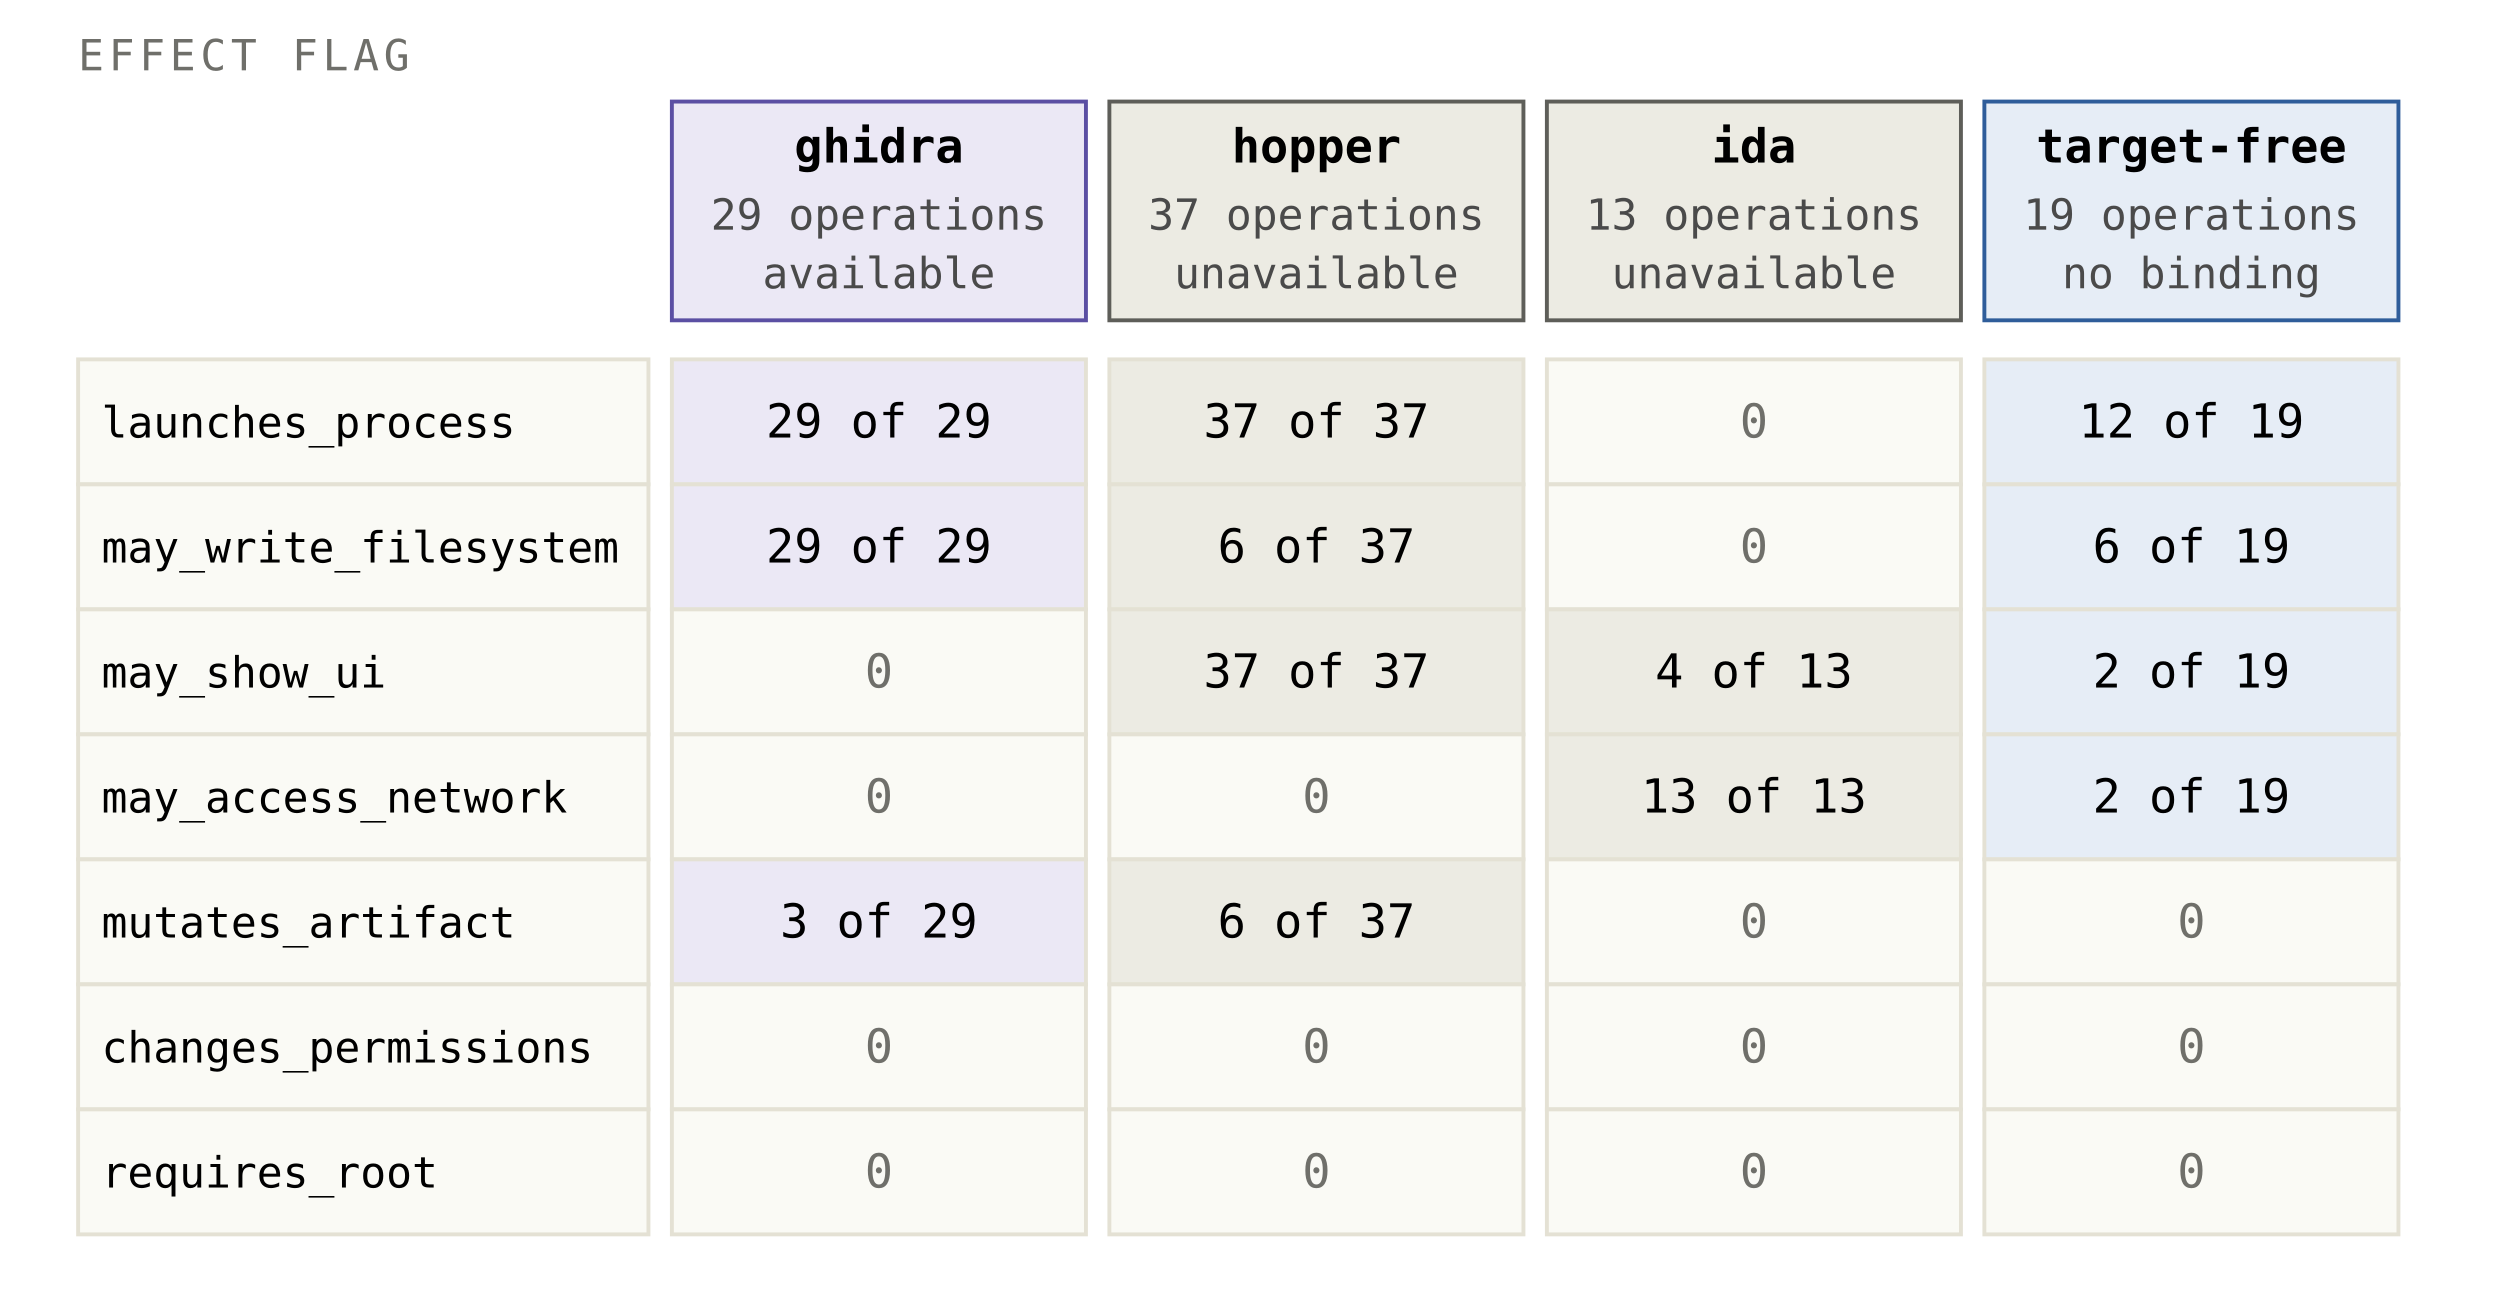
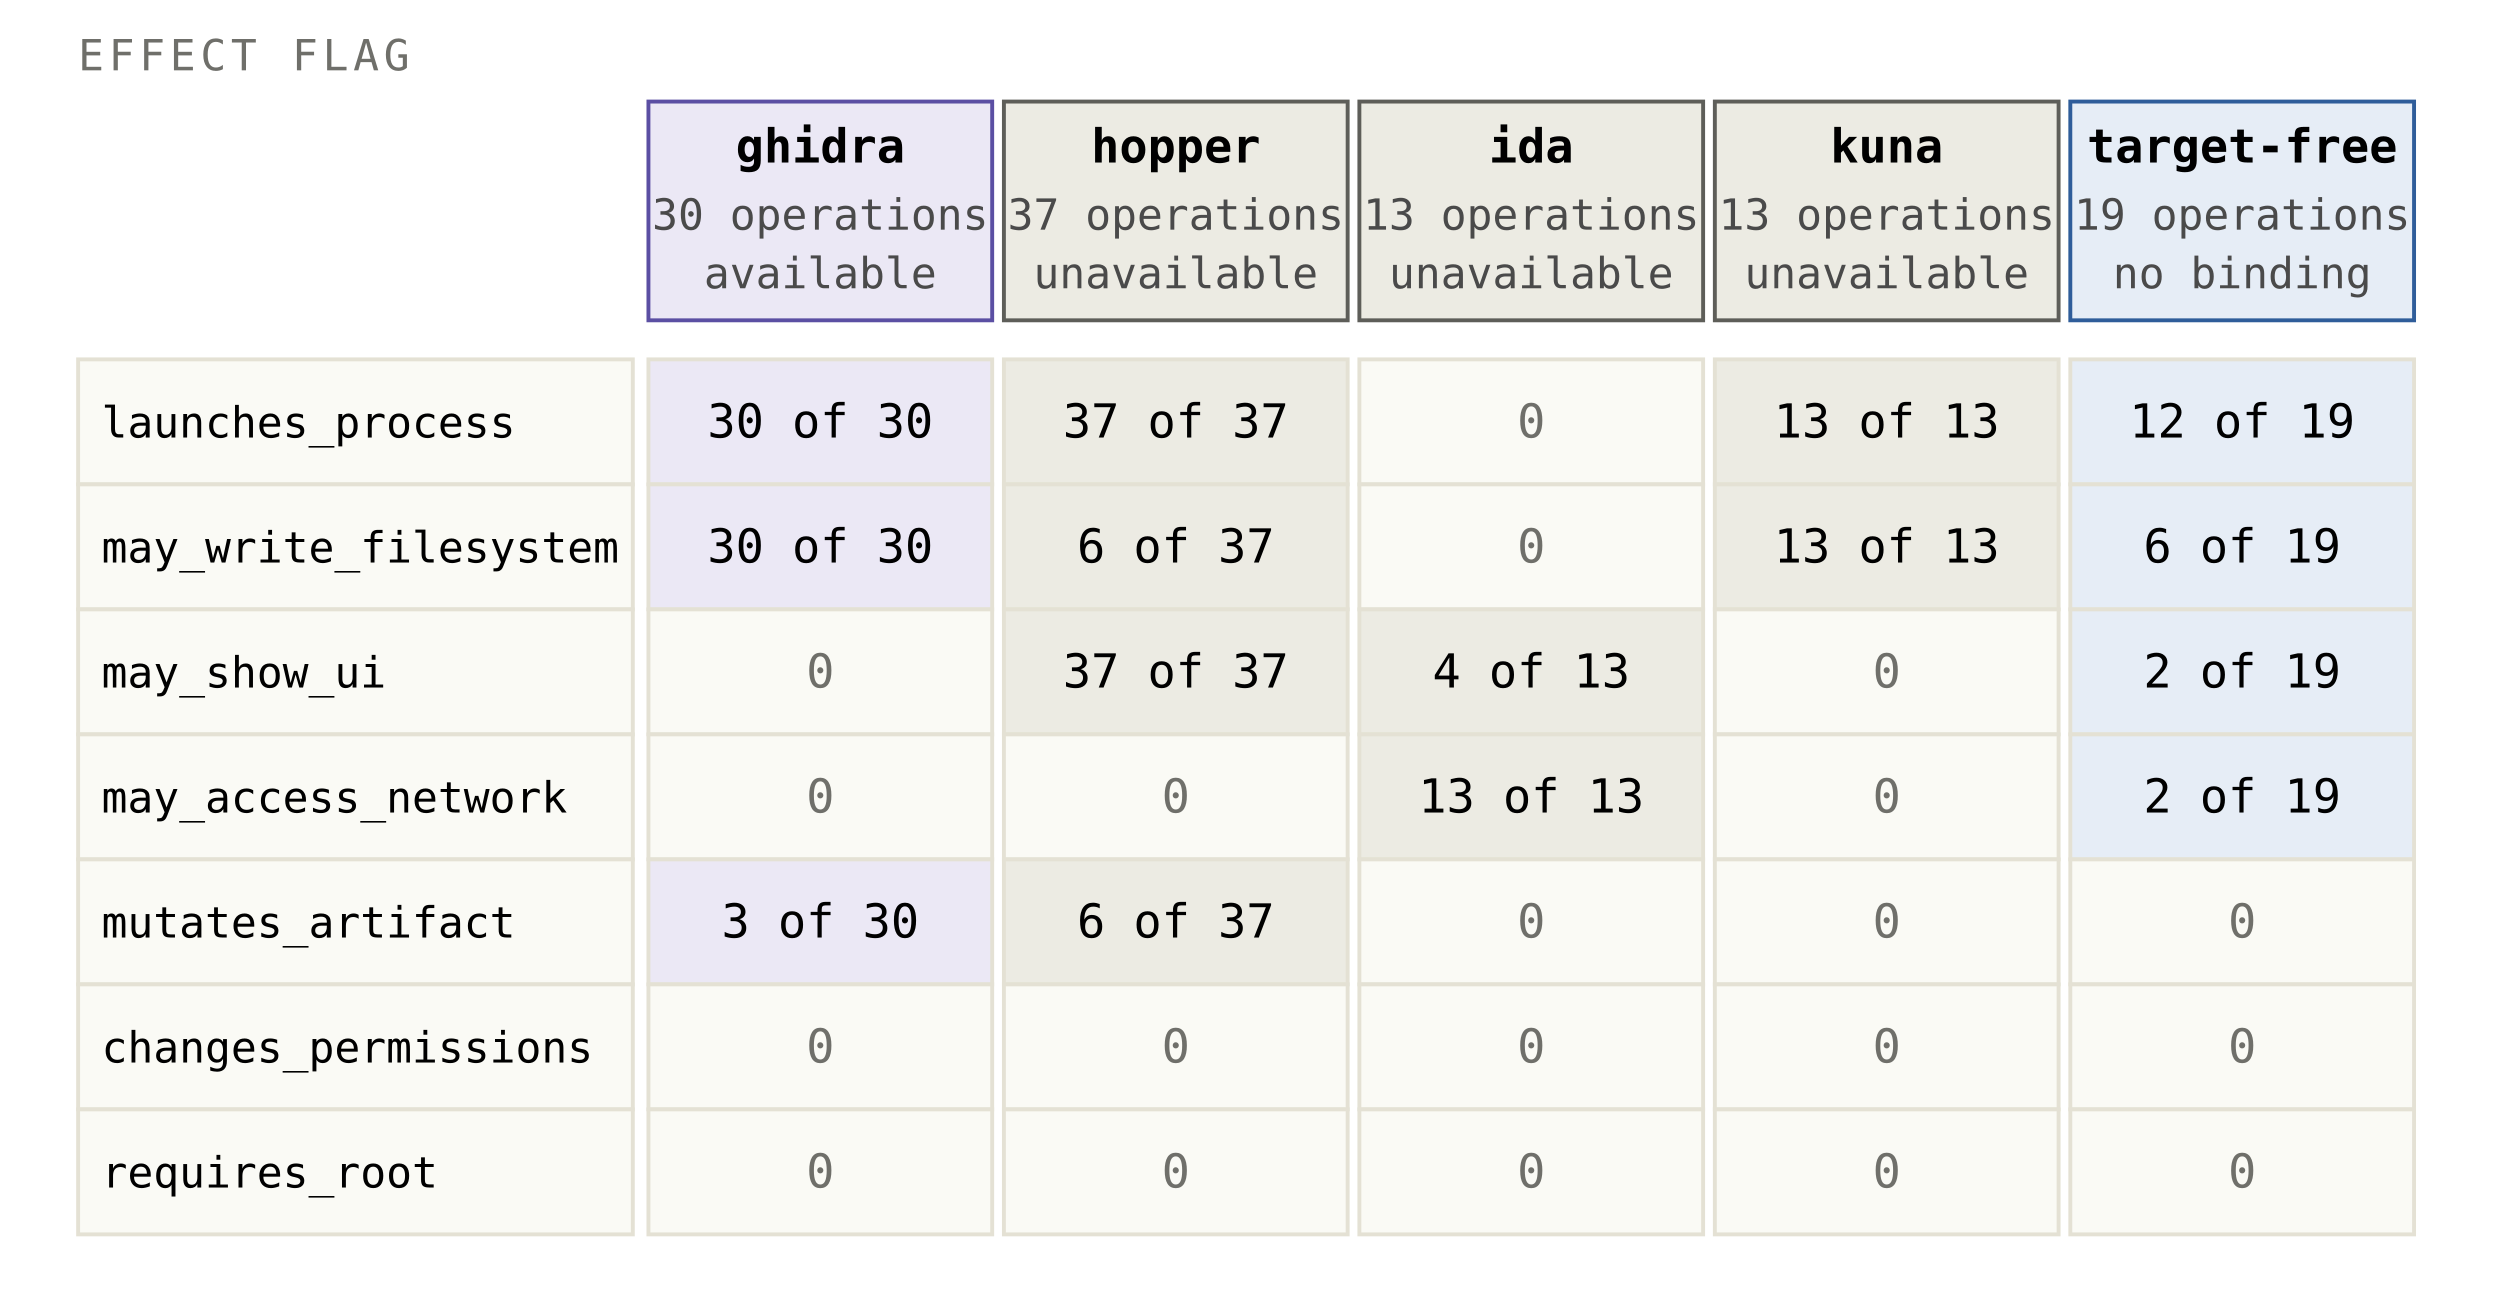
<svg xmlns="http://www.w3.org/2000/svg" viewBox="0 0 640 330" role="img" aria-labelledby="fig-2-4-title fig-2-4-desc" font-family="JetBrains Mono, ui-monospace, monospace">
  <text x="20" y="18" font-size="11" letter-spacing="1.2" fill="var(--m-ink-mute, #6f6f6a)">EFFECT FLAG</text>
-   <rect x="172" y="26" width="106" height="56" fill="var(--m-violet-fill, #ebe8f5)" stroke="var(--m-violet-ink, #5b4fa3)" />
-   <text x="225" y="41.6" font-size="12" text-anchor="middle" font-weight="700">ghidra</text>
-   <text x="225" y="58.8" font-size="11" text-anchor="middle" class="m-serif" fill="var(--m-ink-soft, #4a4a4a)">29 operations</text>
-   <text x="225" y="73.8" font-size="11" text-anchor="middle" class="m-serif" fill="var(--m-ink-soft, #4a4a4a)">available</text>
-   <rect x="284" y="26" width="106" height="56" fill="var(--m-grey-fill, #ecebe3)" stroke="var(--m-grey-ink, #5e5e59)" />
-   <text x="337" y="41.6" font-size="12" text-anchor="middle" font-weight="700">hopper</text>
-   <text x="337" y="58.8" font-size="11" text-anchor="middle" class="m-serif" fill="var(--m-ink-soft, #4a4a4a)">37 operations</text>
-   <text x="337" y="73.8" font-size="11" text-anchor="middle" class="m-serif" fill="var(--m-ink-soft, #4a4a4a)">unavailable</text>
-   <rect x="396" y="26" width="106" height="56" fill="var(--m-grey-fill, #ecebe3)" stroke="var(--m-grey-ink, #5e5e59)" />
-   <text x="449" y="41.6" font-size="12" text-anchor="middle" font-weight="700">ida</text>
-   <text x="449" y="58.8" font-size="11" text-anchor="middle" class="m-serif" fill="var(--m-ink-soft, #4a4a4a)">13 operations</text>
-   <text x="449" y="73.8" font-size="11" text-anchor="middle" class="m-serif" fill="var(--m-ink-soft, #4a4a4a)">unavailable</text>
-   <rect x="508" y="26" width="106" height="56" fill="var(--m-blue-fill, #e6edf6)" stroke="var(--m-blue-ink, #2f5d9a)" />
-   <text x="561" y="41.6" font-size="12" text-anchor="middle" font-weight="700">target-free</text>
-   <text x="561" y="58.8" font-size="11" text-anchor="middle" class="m-serif" fill="var(--m-ink-soft, #4a4a4a)">19 operations</text>
-   <text x="561" y="73.8" font-size="11" text-anchor="middle" class="m-serif" fill="var(--m-ink-soft, #4a4a4a)">no binding</text>
-   <rect x="20" y="92" width="146" height="32" fill="var(--m-paper, #fafaf5)" stroke="var(--m-panel-edge, #e4e1d4)" />
+   <rect x="166" y="26" width="88" height="56" fill="var(--m-violet-fill, #ebe8f5)" stroke="var(--m-violet-ink, #5b4fa3)" />
+   <text x="210" y="41.6" font-size="12" text-anchor="middle" font-weight="700">ghidra</text>
+   <text x="210" y="58.8" font-size="11" text-anchor="middle" class="m-serif" fill="var(--m-ink-soft, #4a4a4a)">30 operations</text>
+   <text x="210" y="73.8" font-size="11" text-anchor="middle" class="m-serif" fill="var(--m-ink-soft, #4a4a4a)">available</text>
+   <rect x="257" y="26" width="88" height="56" fill="var(--m-grey-fill, #ecebe3)" stroke="var(--m-grey-ink, #5e5e59)" />
+   <text x="301" y="41.6" font-size="12" text-anchor="middle" font-weight="700">hopper</text>
+   <text x="301" y="58.8" font-size="11" text-anchor="middle" class="m-serif" fill="var(--m-ink-soft, #4a4a4a)">37 operations</text>
+   <text x="301" y="73.8" font-size="11" text-anchor="middle" class="m-serif" fill="var(--m-ink-soft, #4a4a4a)">unavailable</text>
+   <rect x="348" y="26" width="88" height="56" fill="var(--m-grey-fill, #ecebe3)" stroke="var(--m-grey-ink, #5e5e59)" />
+   <text x="392" y="41.6" font-size="12" text-anchor="middle" font-weight="700">ida</text>
+   <text x="392" y="58.8" font-size="11" text-anchor="middle" class="m-serif" fill="var(--m-ink-soft, #4a4a4a)">13 operations</text>
+   <text x="392" y="73.8" font-size="11" text-anchor="middle" class="m-serif" fill="var(--m-ink-soft, #4a4a4a)">unavailable</text>
+   <rect x="439" y="26" width="88" height="56" fill="var(--m-grey-fill, #ecebe3)" stroke="var(--m-grey-ink, #5e5e59)" />
+   <text x="483" y="41.6" font-size="12" text-anchor="middle" font-weight="700">kuna</text>
+   <text x="483" y="58.8" font-size="11" text-anchor="middle" class="m-serif" fill="var(--m-ink-soft, #4a4a4a)">13 operations</text>
+   <text x="483" y="73.8" font-size="11" text-anchor="middle" class="m-serif" fill="var(--m-ink-soft, #4a4a4a)">unavailable</text>
+   <rect x="530" y="26" width="88" height="56" fill="var(--m-blue-fill, #e6edf6)" stroke="var(--m-blue-ink, #2f5d9a)" />
+   <text x="574" y="41.6" font-size="12" text-anchor="middle" font-weight="700">target-free</text>
+   <text x="574" y="58.8" font-size="11" text-anchor="middle" class="m-serif" fill="var(--m-ink-soft, #4a4a4a)">19 operations</text>
+   <text x="574" y="73.8" font-size="11" text-anchor="middle" class="m-serif" fill="var(--m-ink-soft, #4a4a4a)">no binding</text>
+   <rect x="20" y="92" width="142" height="32" fill="var(--m-paper, #fafaf5)" stroke="var(--m-panel-edge, #e4e1d4)" />
  <text x="26" y="112" font-size="11">launches_process</text>
-   <rect x="172" y="92" width="106" height="32" fill="var(--m-violet-fill, #ebe8f5)" stroke="var(--m-panel-edge, #e4e1d4)" />
-   <text x="225" y="112" font-size="12" text-anchor="middle">29 of 29</text>
-   <rect x="284" y="92" width="106" height="32" fill="var(--m-grey-fill, #ecebe3)" stroke="var(--m-panel-edge, #e4e1d4)" />
-   <text x="337" y="112" font-size="12" text-anchor="middle">37 of 37</text>
-   <rect x="396" y="92" width="106" height="32" fill="var(--m-paper, #fafaf5)" stroke="var(--m-panel-edge, #e4e1d4)" />
-   <text x="449" y="112" font-size="12" text-anchor="middle" fill="var(--m-ink-mute, #6f6f6a)">0</text>
-   <rect x="508" y="92" width="106" height="32" fill="var(--m-blue-fill, #e6edf6)" stroke="var(--m-panel-edge, #e4e1d4)" />
-   <text x="561" y="112" font-size="12" text-anchor="middle">12 of 19</text>
-   <rect x="20" y="124" width="146" height="32" fill="var(--m-paper, #fafaf5)" stroke="var(--m-panel-edge, #e4e1d4)" />
+   <rect x="166" y="92" width="88" height="32" fill="var(--m-violet-fill, #ebe8f5)" stroke="var(--m-panel-edge, #e4e1d4)" />
+   <text x="210" y="112" font-size="12" text-anchor="middle">30 of 30</text>
+   <rect x="257" y="92" width="88" height="32" fill="var(--m-grey-fill, #ecebe3)" stroke="var(--m-panel-edge, #e4e1d4)" />
+   <text x="301" y="112" font-size="12" text-anchor="middle">37 of 37</text>
+   <rect x="348" y="92" width="88" height="32" fill="var(--m-paper, #fafaf5)" stroke="var(--m-panel-edge, #e4e1d4)" />
+   <text x="392" y="112" font-size="12" text-anchor="middle" fill="var(--m-ink-mute, #6f6f6a)">0</text>
+   <rect x="439" y="92" width="88" height="32" fill="var(--m-grey-fill, #ecebe3)" stroke="var(--m-panel-edge, #e4e1d4)" />
+   <text x="483" y="112" font-size="12" text-anchor="middle">13 of 13</text>
+   <rect x="530" y="92" width="88" height="32" fill="var(--m-blue-fill, #e6edf6)" stroke="var(--m-panel-edge, #e4e1d4)" />
+   <text x="574" y="112" font-size="12" text-anchor="middle">12 of 19</text>
+   <rect x="20" y="124" width="142" height="32" fill="var(--m-paper, #fafaf5)" stroke="var(--m-panel-edge, #e4e1d4)" />
  <text x="26" y="144" font-size="11">may_write_filesystem</text>
-   <rect x="172" y="124" width="106" height="32" fill="var(--m-violet-fill, #ebe8f5)" stroke="var(--m-panel-edge, #e4e1d4)" />
-   <text x="225" y="144" font-size="12" text-anchor="middle">29 of 29</text>
-   <rect x="284" y="124" width="106" height="32" fill="var(--m-grey-fill, #ecebe3)" stroke="var(--m-panel-edge, #e4e1d4)" />
-   <text x="337" y="144" font-size="12" text-anchor="middle">6 of 37</text>
-   <rect x="396" y="124" width="106" height="32" fill="var(--m-paper, #fafaf5)" stroke="var(--m-panel-edge, #e4e1d4)" />
-   <text x="449" y="144" font-size="12" text-anchor="middle" fill="var(--m-ink-mute, #6f6f6a)">0</text>
-   <rect x="508" y="124" width="106" height="32" fill="var(--m-blue-fill, #e6edf6)" stroke="var(--m-panel-edge, #e4e1d4)" />
-   <text x="561" y="144" font-size="12" text-anchor="middle">6 of 19</text>
-   <rect x="20" y="156" width="146" height="32" fill="var(--m-paper, #fafaf5)" stroke="var(--m-panel-edge, #e4e1d4)" />
+   <rect x="166" y="124" width="88" height="32" fill="var(--m-violet-fill, #ebe8f5)" stroke="var(--m-panel-edge, #e4e1d4)" />
+   <text x="210" y="144" font-size="12" text-anchor="middle">30 of 30</text>
+   <rect x="257" y="124" width="88" height="32" fill="var(--m-grey-fill, #ecebe3)" stroke="var(--m-panel-edge, #e4e1d4)" />
+   <text x="301" y="144" font-size="12" text-anchor="middle">6 of 37</text>
+   <rect x="348" y="124" width="88" height="32" fill="var(--m-paper, #fafaf5)" stroke="var(--m-panel-edge, #e4e1d4)" />
+   <text x="392" y="144" font-size="12" text-anchor="middle" fill="var(--m-ink-mute, #6f6f6a)">0</text>
+   <rect x="439" y="124" width="88" height="32" fill="var(--m-grey-fill, #ecebe3)" stroke="var(--m-panel-edge, #e4e1d4)" />
+   <text x="483" y="144" font-size="12" text-anchor="middle">13 of 13</text>
+   <rect x="530" y="124" width="88" height="32" fill="var(--m-blue-fill, #e6edf6)" stroke="var(--m-panel-edge, #e4e1d4)" />
+   <text x="574" y="144" font-size="12" text-anchor="middle">6 of 19</text>
+   <rect x="20" y="156" width="142" height="32" fill="var(--m-paper, #fafaf5)" stroke="var(--m-panel-edge, #e4e1d4)" />
  <text x="26" y="176" font-size="11">may_show_ui</text>
-   <rect x="172" y="156" width="106" height="32" fill="var(--m-paper, #fafaf5)" stroke="var(--m-panel-edge, #e4e1d4)" />
-   <text x="225" y="176" font-size="12" text-anchor="middle" fill="var(--m-ink-mute, #6f6f6a)">0</text>
-   <rect x="284" y="156" width="106" height="32" fill="var(--m-grey-fill, #ecebe3)" stroke="var(--m-panel-edge, #e4e1d4)" />
-   <text x="337" y="176" font-size="12" text-anchor="middle">37 of 37</text>
-   <rect x="396" y="156" width="106" height="32" fill="var(--m-grey-fill, #ecebe3)" stroke="var(--m-panel-edge, #e4e1d4)" />
-   <text x="449" y="176" font-size="12" text-anchor="middle">4 of 13</text>
-   <rect x="508" y="156" width="106" height="32" fill="var(--m-blue-fill, #e6edf6)" stroke="var(--m-panel-edge, #e4e1d4)" />
-   <text x="561" y="176" font-size="12" text-anchor="middle">2 of 19</text>
-   <rect x="20" y="188" width="146" height="32" fill="var(--m-paper, #fafaf5)" stroke="var(--m-panel-edge, #e4e1d4)" />
+   <rect x="166" y="156" width="88" height="32" fill="var(--m-paper, #fafaf5)" stroke="var(--m-panel-edge, #e4e1d4)" />
+   <text x="210" y="176" font-size="12" text-anchor="middle" fill="var(--m-ink-mute, #6f6f6a)">0</text>
+   <rect x="257" y="156" width="88" height="32" fill="var(--m-grey-fill, #ecebe3)" stroke="var(--m-panel-edge, #e4e1d4)" />
+   <text x="301" y="176" font-size="12" text-anchor="middle">37 of 37</text>
+   <rect x="348" y="156" width="88" height="32" fill="var(--m-grey-fill, #ecebe3)" stroke="var(--m-panel-edge, #e4e1d4)" />
+   <text x="392" y="176" font-size="12" text-anchor="middle">4 of 13</text>
+   <rect x="439" y="156" width="88" height="32" fill="var(--m-paper, #fafaf5)" stroke="var(--m-panel-edge, #e4e1d4)" />
+   <text x="483" y="176" font-size="12" text-anchor="middle" fill="var(--m-ink-mute, #6f6f6a)">0</text>
+   <rect x="530" y="156" width="88" height="32" fill="var(--m-blue-fill, #e6edf6)" stroke="var(--m-panel-edge, #e4e1d4)" />
+   <text x="574" y="176" font-size="12" text-anchor="middle">2 of 19</text>
+   <rect x="20" y="188" width="142" height="32" fill="var(--m-paper, #fafaf5)" stroke="var(--m-panel-edge, #e4e1d4)" />
  <text x="26" y="208" font-size="11">may_access_network</text>
-   <rect x="172" y="188" width="106" height="32" fill="var(--m-paper, #fafaf5)" stroke="var(--m-panel-edge, #e4e1d4)" />
-   <text x="225" y="208" font-size="12" text-anchor="middle" fill="var(--m-ink-mute, #6f6f6a)">0</text>
-   <rect x="284" y="188" width="106" height="32" fill="var(--m-paper, #fafaf5)" stroke="var(--m-panel-edge, #e4e1d4)" />
-   <text x="337" y="208" font-size="12" text-anchor="middle" fill="var(--m-ink-mute, #6f6f6a)">0</text>
-   <rect x="396" y="188" width="106" height="32" fill="var(--m-grey-fill, #ecebe3)" stroke="var(--m-panel-edge, #e4e1d4)" />
-   <text x="449" y="208" font-size="12" text-anchor="middle">13 of 13</text>
-   <rect x="508" y="188" width="106" height="32" fill="var(--m-blue-fill, #e6edf6)" stroke="var(--m-panel-edge, #e4e1d4)" />
-   <text x="561" y="208" font-size="12" text-anchor="middle">2 of 19</text>
-   <rect x="20" y="220" width="146" height="32" fill="var(--m-paper, #fafaf5)" stroke="var(--m-panel-edge, #e4e1d4)" />
+   <rect x="166" y="188" width="88" height="32" fill="var(--m-paper, #fafaf5)" stroke="var(--m-panel-edge, #e4e1d4)" />
+   <text x="210" y="208" font-size="12" text-anchor="middle" fill="var(--m-ink-mute, #6f6f6a)">0</text>
+   <rect x="257" y="188" width="88" height="32" fill="var(--m-paper, #fafaf5)" stroke="var(--m-panel-edge, #e4e1d4)" />
+   <text x="301" y="208" font-size="12" text-anchor="middle" fill="var(--m-ink-mute, #6f6f6a)">0</text>
+   <rect x="348" y="188" width="88" height="32" fill="var(--m-grey-fill, #ecebe3)" stroke="var(--m-panel-edge, #e4e1d4)" />
+   <text x="392" y="208" font-size="12" text-anchor="middle">13 of 13</text>
+   <rect x="439" y="188" width="88" height="32" fill="var(--m-paper, #fafaf5)" stroke="var(--m-panel-edge, #e4e1d4)" />
+   <text x="483" y="208" font-size="12" text-anchor="middle" fill="var(--m-ink-mute, #6f6f6a)">0</text>
+   <rect x="530" y="188" width="88" height="32" fill="var(--m-blue-fill, #e6edf6)" stroke="var(--m-panel-edge, #e4e1d4)" />
+   <text x="574" y="208" font-size="12" text-anchor="middle">2 of 19</text>
+   <rect x="20" y="220" width="142" height="32" fill="var(--m-paper, #fafaf5)" stroke="var(--m-panel-edge, #e4e1d4)" />
  <text x="26" y="240" font-size="11">mutates_artifact</text>
-   <rect x="172" y="220" width="106" height="32" fill="var(--m-violet-fill, #ebe8f5)" stroke="var(--m-panel-edge, #e4e1d4)" />
-   <text x="225" y="240" font-size="12" text-anchor="middle">3 of 29</text>
-   <rect x="284" y="220" width="106" height="32" fill="var(--m-grey-fill, #ecebe3)" stroke="var(--m-panel-edge, #e4e1d4)" />
-   <text x="337" y="240" font-size="12" text-anchor="middle">6 of 37</text>
-   <rect x="396" y="220" width="106" height="32" fill="var(--m-paper, #fafaf5)" stroke="var(--m-panel-edge, #e4e1d4)" />
-   <text x="449" y="240" font-size="12" text-anchor="middle" fill="var(--m-ink-mute, #6f6f6a)">0</text>
-   <rect x="508" y="220" width="106" height="32" fill="var(--m-paper, #fafaf5)" stroke="var(--m-panel-edge, #e4e1d4)" />
-   <text x="561" y="240" font-size="12" text-anchor="middle" fill="var(--m-ink-mute, #6f6f6a)">0</text>
-   <rect x="20" y="252" width="146" height="32" fill="var(--m-paper, #fafaf5)" stroke="var(--m-panel-edge, #e4e1d4)" />
+   <rect x="166" y="220" width="88" height="32" fill="var(--m-violet-fill, #ebe8f5)" stroke="var(--m-panel-edge, #e4e1d4)" />
+   <text x="210" y="240" font-size="12" text-anchor="middle">3 of 30</text>
+   <rect x="257" y="220" width="88" height="32" fill="var(--m-grey-fill, #ecebe3)" stroke="var(--m-panel-edge, #e4e1d4)" />
+   <text x="301" y="240" font-size="12" text-anchor="middle">6 of 37</text>
+   <rect x="348" y="220" width="88" height="32" fill="var(--m-paper, #fafaf5)" stroke="var(--m-panel-edge, #e4e1d4)" />
+   <text x="392" y="240" font-size="12" text-anchor="middle" fill="var(--m-ink-mute, #6f6f6a)">0</text>
+   <rect x="439" y="220" width="88" height="32" fill="var(--m-paper, #fafaf5)" stroke="var(--m-panel-edge, #e4e1d4)" />
+   <text x="483" y="240" font-size="12" text-anchor="middle" fill="var(--m-ink-mute, #6f6f6a)">0</text>
+   <rect x="530" y="220" width="88" height="32" fill="var(--m-paper, #fafaf5)" stroke="var(--m-panel-edge, #e4e1d4)" />
+   <text x="574" y="240" font-size="12" text-anchor="middle" fill="var(--m-ink-mute, #6f6f6a)">0</text>
+   <rect x="20" y="252" width="142" height="32" fill="var(--m-paper, #fafaf5)" stroke="var(--m-panel-edge, #e4e1d4)" />
  <text x="26" y="272" font-size="11">changes_permissions</text>
-   <rect x="172" y="252" width="106" height="32" fill="var(--m-paper, #fafaf5)" stroke="var(--m-panel-edge, #e4e1d4)" />
-   <text x="225" y="272" font-size="12" text-anchor="middle" fill="var(--m-ink-mute, #6f6f6a)">0</text>
-   <rect x="284" y="252" width="106" height="32" fill="var(--m-paper, #fafaf5)" stroke="var(--m-panel-edge, #e4e1d4)" />
-   <text x="337" y="272" font-size="12" text-anchor="middle" fill="var(--m-ink-mute, #6f6f6a)">0</text>
-   <rect x="396" y="252" width="106" height="32" fill="var(--m-paper, #fafaf5)" stroke="var(--m-panel-edge, #e4e1d4)" />
-   <text x="449" y="272" font-size="12" text-anchor="middle" fill="var(--m-ink-mute, #6f6f6a)">0</text>
-   <rect x="508" y="252" width="106" height="32" fill="var(--m-paper, #fafaf5)" stroke="var(--m-panel-edge, #e4e1d4)" />
-   <text x="561" y="272" font-size="12" text-anchor="middle" fill="var(--m-ink-mute, #6f6f6a)">0</text>
-   <rect x="20" y="284" width="146" height="32" fill="var(--m-paper, #fafaf5)" stroke="var(--m-panel-edge, #e4e1d4)" />
+   <rect x="166" y="252" width="88" height="32" fill="var(--m-paper, #fafaf5)" stroke="var(--m-panel-edge, #e4e1d4)" />
+   <text x="210" y="272" font-size="12" text-anchor="middle" fill="var(--m-ink-mute, #6f6f6a)">0</text>
+   <rect x="257" y="252" width="88" height="32" fill="var(--m-paper, #fafaf5)" stroke="var(--m-panel-edge, #e4e1d4)" />
+   <text x="301" y="272" font-size="12" text-anchor="middle" fill="var(--m-ink-mute, #6f6f6a)">0</text>
+   <rect x="348" y="252" width="88" height="32" fill="var(--m-paper, #fafaf5)" stroke="var(--m-panel-edge, #e4e1d4)" />
+   <text x="392" y="272" font-size="12" text-anchor="middle" fill="var(--m-ink-mute, #6f6f6a)">0</text>
+   <rect x="439" y="252" width="88" height="32" fill="var(--m-paper, #fafaf5)" stroke="var(--m-panel-edge, #e4e1d4)" />
+   <text x="483" y="272" font-size="12" text-anchor="middle" fill="var(--m-ink-mute, #6f6f6a)">0</text>
+   <rect x="530" y="252" width="88" height="32" fill="var(--m-paper, #fafaf5)" stroke="var(--m-panel-edge, #e4e1d4)" />
+   <text x="574" y="272" font-size="12" text-anchor="middle" fill="var(--m-ink-mute, #6f6f6a)">0</text>
+   <rect x="20" y="284" width="142" height="32" fill="var(--m-paper, #fafaf5)" stroke="var(--m-panel-edge, #e4e1d4)" />
  <text x="26" y="304" font-size="11">requires_root</text>
-   <rect x="172" y="284" width="106" height="32" fill="var(--m-paper, #fafaf5)" stroke="var(--m-panel-edge, #e4e1d4)" />
-   <text x="225" y="304" font-size="12" text-anchor="middle" fill="var(--m-ink-mute, #6f6f6a)">0</text>
-   <rect x="284" y="284" width="106" height="32" fill="var(--m-paper, #fafaf5)" stroke="var(--m-panel-edge, #e4e1d4)" />
-   <text x="337" y="304" font-size="12" text-anchor="middle" fill="var(--m-ink-mute, #6f6f6a)">0</text>
-   <rect x="396" y="284" width="106" height="32" fill="var(--m-paper, #fafaf5)" stroke="var(--m-panel-edge, #e4e1d4)" />
-   <text x="449" y="304" font-size="12" text-anchor="middle" fill="var(--m-ink-mute, #6f6f6a)">0</text>
-   <rect x="508" y="284" width="106" height="32" fill="var(--m-paper, #fafaf5)" stroke="var(--m-panel-edge, #e4e1d4)" />
-   <text x="561" y="304" font-size="12" text-anchor="middle" fill="var(--m-ink-mute, #6f6f6a)">0</text>
+   <rect x="166" y="284" width="88" height="32" fill="var(--m-paper, #fafaf5)" stroke="var(--m-panel-edge, #e4e1d4)" />
+   <text x="210" y="304" font-size="12" text-anchor="middle" fill="var(--m-ink-mute, #6f6f6a)">0</text>
+   <rect x="257" y="284" width="88" height="32" fill="var(--m-paper, #fafaf5)" stroke="var(--m-panel-edge, #e4e1d4)" />
+   <text x="301" y="304" font-size="12" text-anchor="middle" fill="var(--m-ink-mute, #6f6f6a)">0</text>
+   <rect x="348" y="284" width="88" height="32" fill="var(--m-paper, #fafaf5)" stroke="var(--m-panel-edge, #e4e1d4)" />
+   <text x="392" y="304" font-size="12" text-anchor="middle" fill="var(--m-ink-mute, #6f6f6a)">0</text>
+   <rect x="439" y="284" width="88" height="32" fill="var(--m-paper, #fafaf5)" stroke="var(--m-panel-edge, #e4e1d4)" />
+   <text x="483" y="304" font-size="12" text-anchor="middle" fill="var(--m-ink-mute, #6f6f6a)">0</text>
+   <rect x="530" y="284" width="88" height="32" fill="var(--m-paper, #fafaf5)" stroke="var(--m-panel-edge, #e4e1d4)" />
+   <text x="574" y="304" font-size="12" text-anchor="middle" fill="var(--m-ink-mute, #6f6f6a)">0</text>
</svg>
